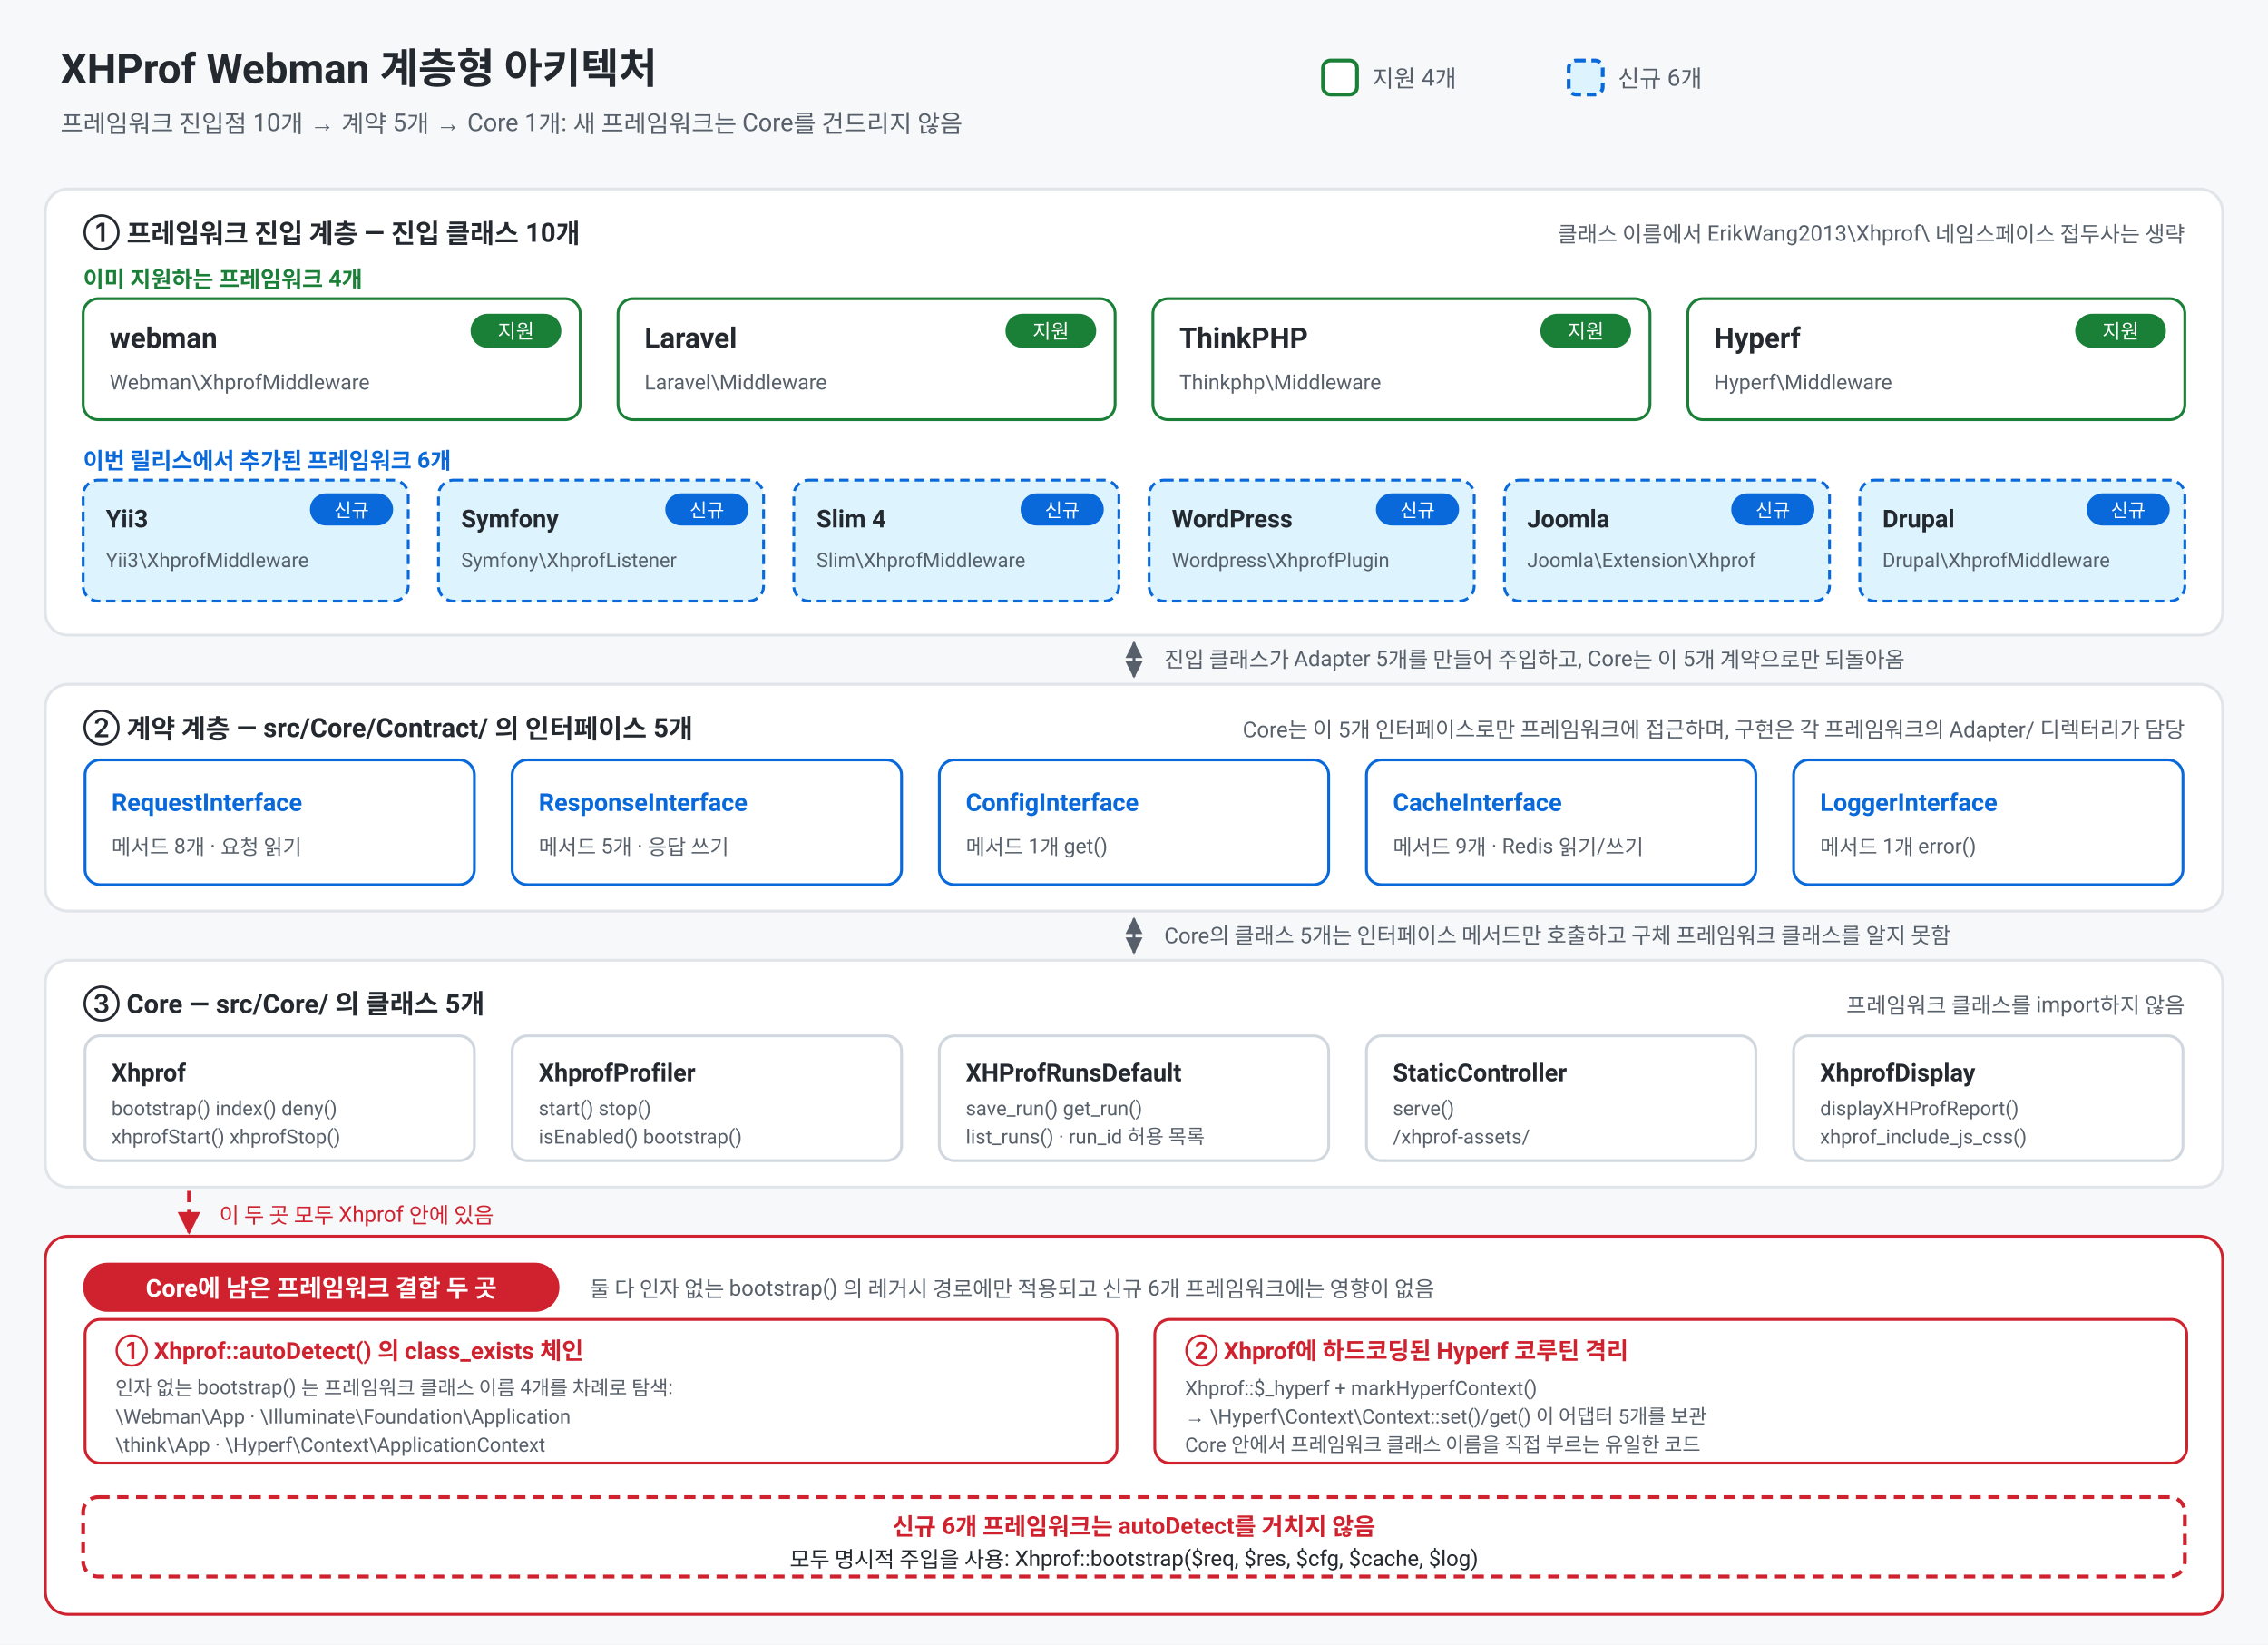
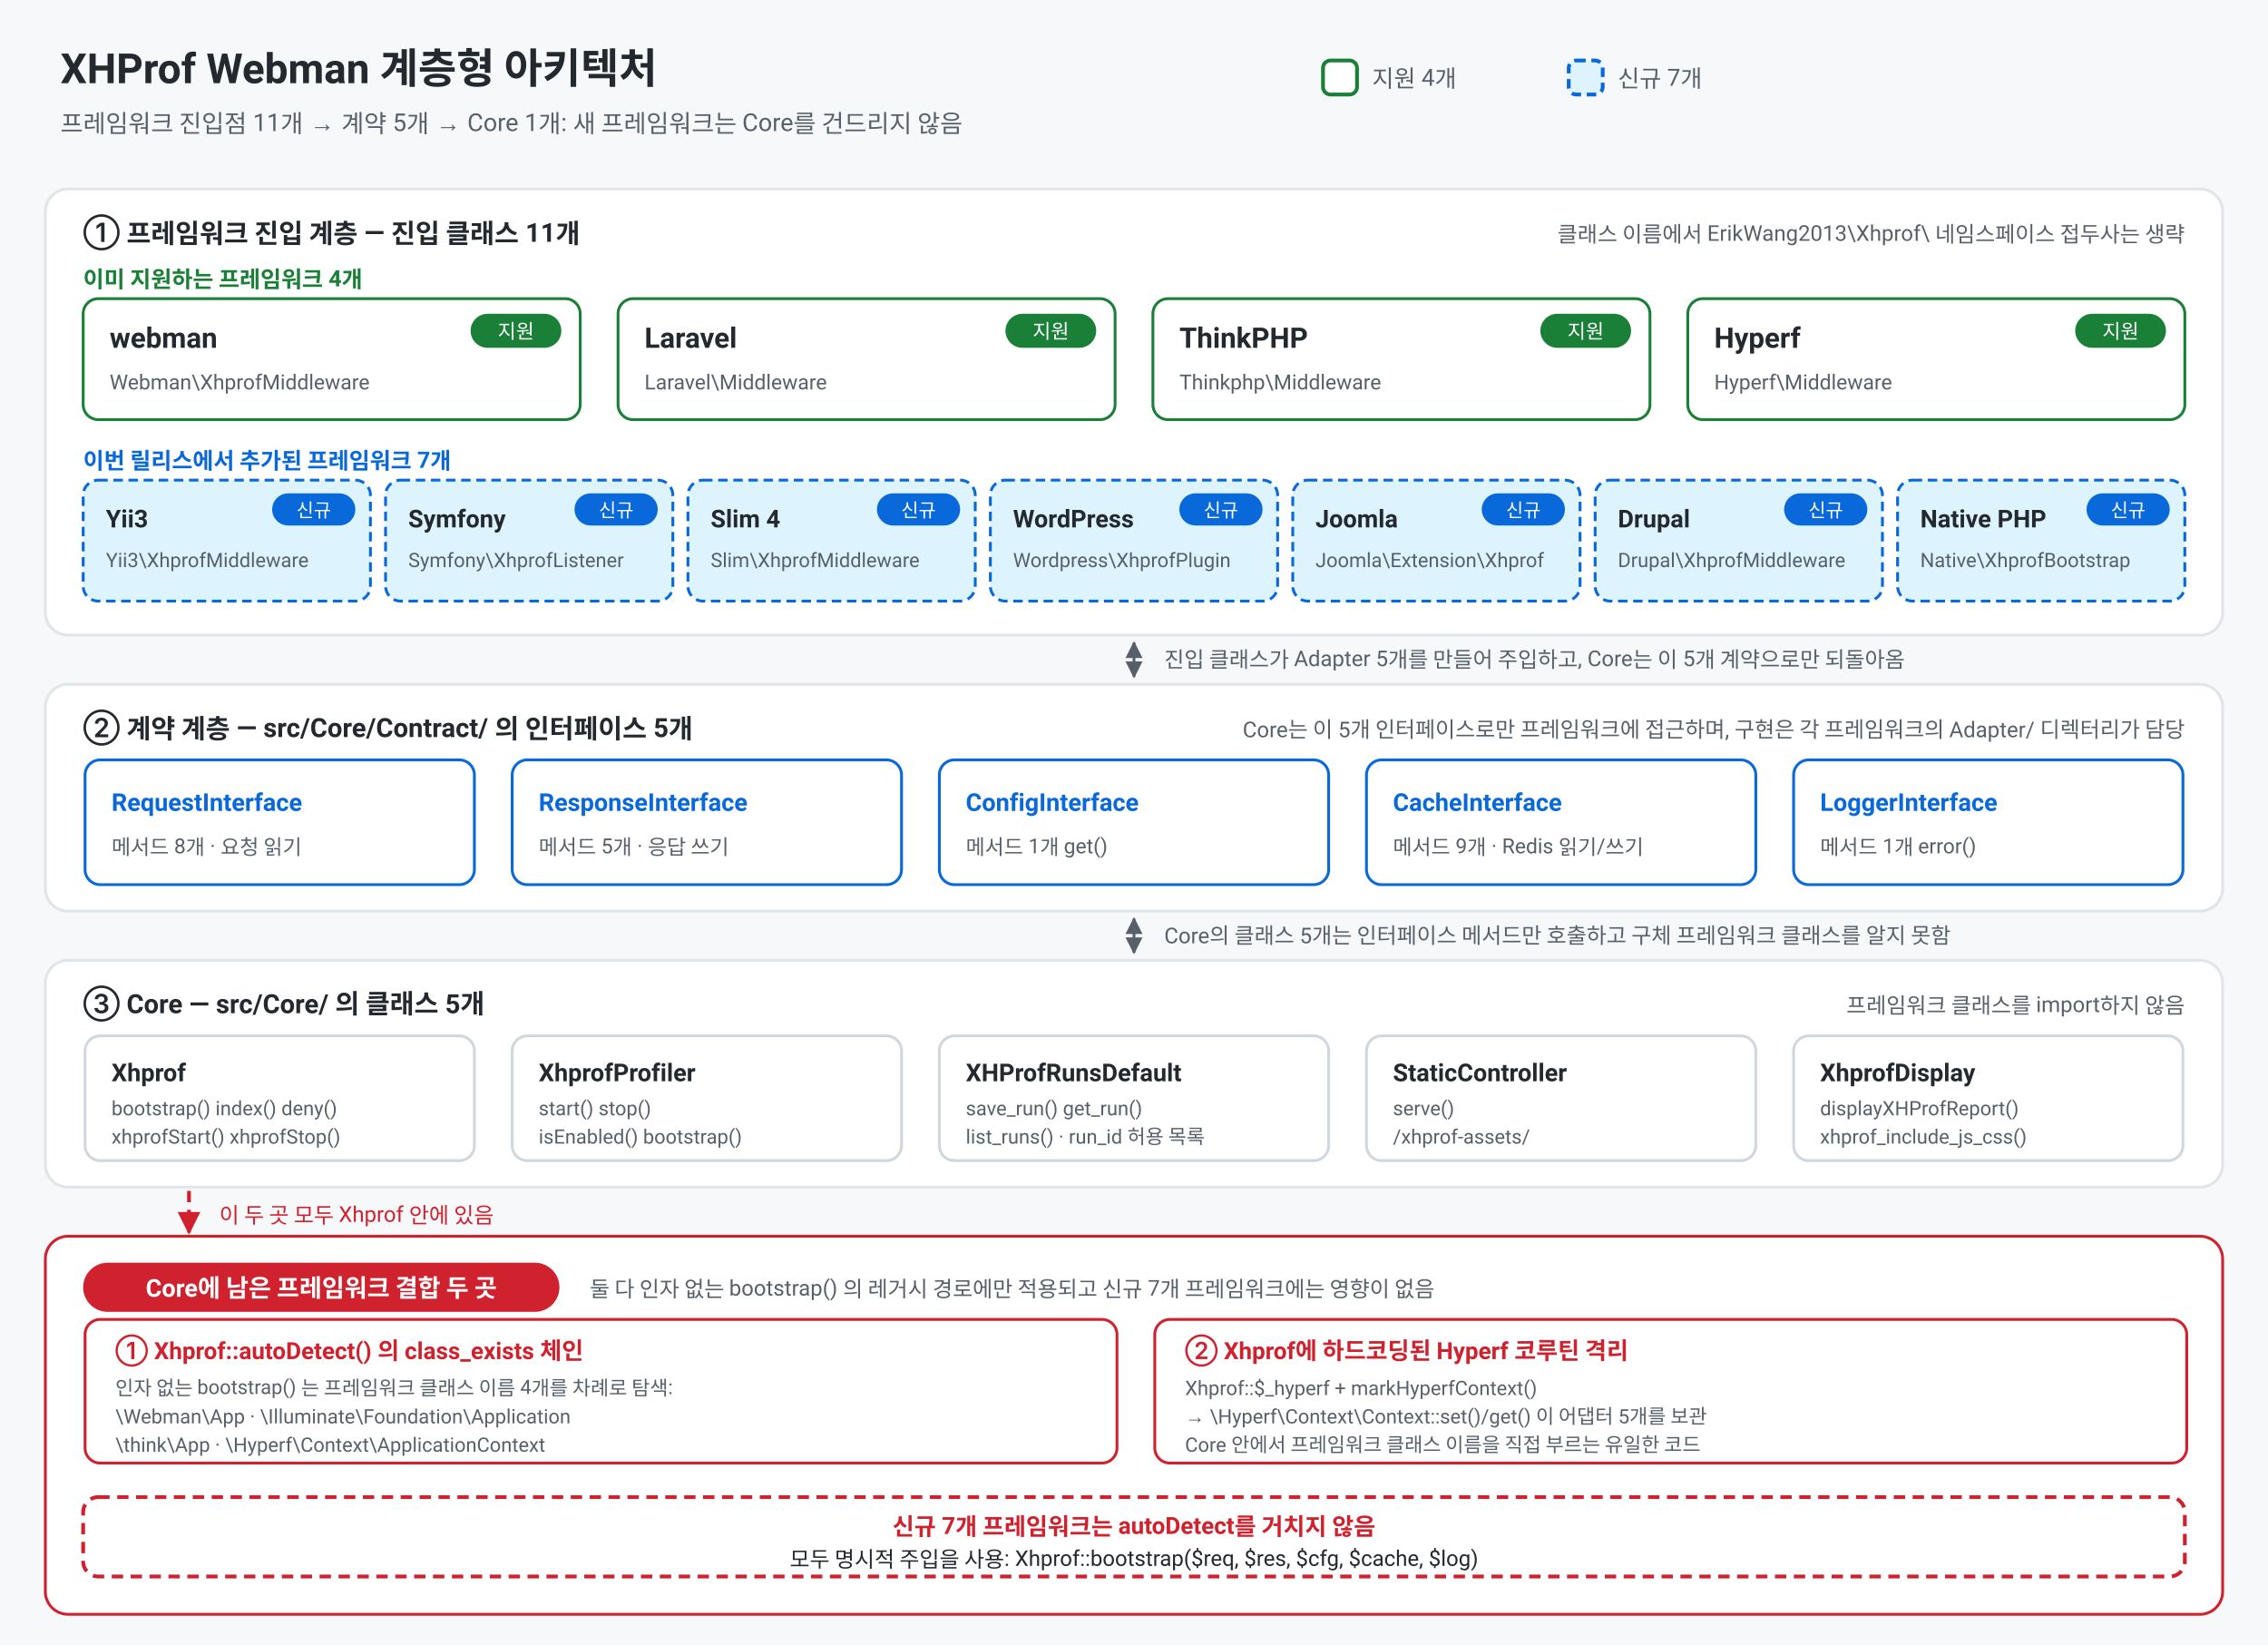
<svg xmlns="http://www.w3.org/2000/svg" viewBox="0 0 1200 870" width="1200" height="870" role="img" font-family="-apple-system, BlinkMacSystemFont, &quot;Segoe UI&quot;, Roboto, &quot;Helvetica Neue&quot;, Arial, &quot;Noto Sans SC&quot;, &quot;PingFang SC&quot;, &quot;Microsoft YaHei&quot;, sans-serif">
  <defs>
    <marker id="arrow" viewBox="0 0 10 10" refX="9" refY="5" markerWidth="6" markerHeight="6" orient="auto-start-reverse">
      <path d="M0,0 L10,5 L0,10 z" fill="#57606a" />
    </marker>
    <marker id="arrow-red" viewBox="0 0 10 10" refX="9" refY="5" markerWidth="6" markerHeight="6" orient="auto-start-reverse">
      <path d="M0,0 L10,5 L0,10 z" fill="#cf222e" />
    </marker>
  </defs>
  <rect x="0" y="0" width="1200" height="870" fill="#f6f8fa" />
  <text x="32" y="44" font-size="22" font-weight="700" fill="#24292f">XHProf Webman 계층형 아키텍처</text>
-   <text x="32" y="70" font-size="13" fill="#57606a">프레임워크 진입점 10개 → 계약 5개 → Core 1개: 새 프레임워크는 Core를 건드리지 않음</text>
+   <text x="32" y="70" font-size="13" fill="#57606a">프레임워크 진입점 11개 → 계약 5개 → Core 1개: 새 프레임워크는 Core를 건드리지 않음</text>
  <rect x="700" y="32" width="18" height="18" rx="4" fill="#ffffff" stroke="#1a7f37" stroke-width="2" />
  <text x="726" y="46" font-size="12.5" fill="#57606a">지원 4개</text>
  <rect x="830" y="32" width="18" height="18" rx="4" fill="#ddf4ff" stroke="#0969da" stroke-width="2" stroke-dasharray="5 3" />
-   <text x="856" y="46" font-size="12.5" fill="#57606a">신규 6개</text>
+   <text x="856" y="46" font-size="12.5" fill="#57606a">신규 7개</text>
  <rect x="24" y="100" width="1152" height="236" rx="12" fill="#ffffff" stroke="#e1e4e8" stroke-width="1.5" />
-   <text x="44" y="128" font-size="14" font-weight="600" fill="#24292f">① 프레임워크 진입 계층 — 진입 클래스 10개</text>
+   <text x="44" y="128" font-size="14" font-weight="600" fill="#24292f">① 프레임워크 진입 계층 — 진입 클래스 11개</text>
  <text x="1156" y="128" font-size="11.5" fill="#57606a" text-anchor="end">클래스 이름에서 ErikWang2013\Xhprof\ 네임스페이스 접두사는 생략</text>
  <text x="44" y="152" font-size="12" font-weight="600" fill="#1a7f37">이미 지원하는 프레임워크 4개</text>
  <rect x="44" y="158" width="263" height="64" rx="8" fill="#ffffff" stroke="#1a7f37" stroke-width="1.5" />
  <text x="58" y="184" font-size="15" font-weight="600" fill="#24292f">webman</text>
  <text x="58" y="206" font-size="11" fill="#57606a">Webman\XhprofMiddleware</text>
  <rect x="249" y="166" width="48" height="18" rx="9" fill="#1a7f37" />
  <text x="273" y="179" font-size="10.5" fill="#ffffff" text-anchor="middle">지원</text>
  <rect x="327" y="158" width="263" height="64" rx="8" fill="#ffffff" stroke="#1a7f37" stroke-width="1.5" />
  <text x="341" y="184" font-size="15" font-weight="600" fill="#24292f">Laravel</text>
  <text x="341" y="206" font-size="11" fill="#57606a">Laravel\Middleware</text>
  <rect x="532" y="166" width="48" height="18" rx="9" fill="#1a7f37" />
  <text x="556" y="179" font-size="10.5" fill="#ffffff" text-anchor="middle">지원</text>
  <rect x="610" y="158" width="263" height="64" rx="8" fill="#ffffff" stroke="#1a7f37" stroke-width="1.5" />
  <text x="624" y="184" font-size="15" font-weight="600" fill="#24292f">ThinkPHP</text>
  <text x="624" y="206" font-size="11" fill="#57606a">Thinkphp\Middleware</text>
  <rect x="815" y="166" width="48" height="18" rx="9" fill="#1a7f37" />
  <text x="839" y="179" font-size="10.5" fill="#ffffff" text-anchor="middle">지원</text>
  <rect x="893" y="158" width="263" height="64" rx="8" fill="#ffffff" stroke="#1a7f37" stroke-width="1.5" />
  <text x="907" y="184" font-size="15" font-weight="600" fill="#24292f">Hyperf</text>
  <text x="907" y="206" font-size="11" fill="#57606a">Hyperf\Middleware</text>
  <rect x="1098" y="166" width="48" height="18" rx="9" fill="#1a7f37" />
  <text x="1122" y="179" font-size="10.5" fill="#ffffff" text-anchor="middle">지원</text>
-   <text x="44" y="248" font-size="12" font-weight="600" fill="#0969da">이번 릴리스에서 추가된 프레임워크 6개</text>
-   <rect x="44" y="254" width="172" height="64" rx="8" fill="#ddf4ff" stroke="#0969da" stroke-width="1.5" stroke-dasharray="5 3" />
+   <text x="44" y="248" font-size="12" font-weight="600" fill="#0969da">이번 릴리스에서 추가된 프레임워크 7개</text>
+   <rect x="44" y="254" width="152" height="64" rx="8" fill="#ddf4ff" stroke="#0969da" stroke-width="1.5" stroke-dasharray="5 3" />
  <text x="56" y="279" font-size="13" font-weight="600" fill="#24292f">Yii3</text>
  <text x="56" y="300" font-size="10.5" fill="#57606a">Yii3\XhprofMiddleware</text>
-   <rect x="164" y="261" width="44" height="17" rx="8.5" fill="#0969da" />
-   <text x="186" y="273.5" font-size="10" fill="#ffffff" text-anchor="middle">신규</text>
-   <rect x="232" y="254" width="172" height="64" rx="8" fill="#ddf4ff" stroke="#0969da" stroke-width="1.5" stroke-dasharray="5 3" />
-   <text x="244" y="279" font-size="13" font-weight="600" fill="#24292f">Symfony</text>
-   <text x="244" y="300" font-size="10.5" fill="#57606a">Symfony\XhprofListener</text>
-   <rect x="352" y="261" width="44" height="17" rx="8.5" fill="#0969da" />
-   <text x="374" y="273.5" font-size="10" fill="#ffffff" text-anchor="middle">신규</text>
-   <rect x="420" y="254" width="172" height="64" rx="8" fill="#ddf4ff" stroke="#0969da" stroke-width="1.5" stroke-dasharray="5 3" />
-   <text x="432" y="279" font-size="13" font-weight="600" fill="#24292f">Slim 4</text>
-   <text x="432" y="300" font-size="10.5" fill="#57606a">Slim\XhprofMiddleware</text>
-   <rect x="540" y="261" width="44" height="17" rx="8.5" fill="#0969da" />
-   <text x="562" y="273.5" font-size="10" fill="#ffffff" text-anchor="middle">신규</text>
-   <rect x="608" y="254" width="172" height="64" rx="8" fill="#ddf4ff" stroke="#0969da" stroke-width="1.5" stroke-dasharray="5 3" />
-   <text x="620" y="279" font-size="13" font-weight="600" fill="#24292f">WordPress</text>
-   <text x="620" y="300" font-size="10.5" fill="#57606a">Wordpress\XhprofPlugin</text>
-   <rect x="728" y="261" width="44" height="17" rx="8.5" fill="#0969da" />
-   <text x="750" y="273.5" font-size="10" fill="#ffffff" text-anchor="middle">신규</text>
-   <rect x="796" y="254" width="172" height="64" rx="8" fill="#ddf4ff" stroke="#0969da" stroke-width="1.5" stroke-dasharray="5 3" />
-   <text x="808" y="279" font-size="13" font-weight="600" fill="#24292f">Joomla</text>
-   <text x="808" y="300" font-size="10.5" fill="#57606a">Joomla\Extension\Xhprof</text>
-   <rect x="916" y="261" width="44" height="17" rx="8.5" fill="#0969da" />
-   <text x="938" y="273.5" font-size="10" fill="#ffffff" text-anchor="middle">신규</text>
-   <rect x="984" y="254" width="172" height="64" rx="8" fill="#ddf4ff" stroke="#0969da" stroke-width="1.5" stroke-dasharray="5 3" />
-   <text x="996" y="279" font-size="13" font-weight="600" fill="#24292f">Drupal</text>
-   <text x="996" y="300" font-size="10.5" fill="#57606a">Drupal\XhprofMiddleware</text>
-   <rect x="1104" y="261" width="44" height="17" rx="8.5" fill="#0969da" />
-   <text x="1126" y="273.5" font-size="10" fill="#ffffff" text-anchor="middle">신규</text>
+   <rect x="144" y="261" width="44" height="17" rx="8.5" fill="#0969da" />
+   <text x="166" y="273.5" font-size="10" fill="#ffffff" text-anchor="middle">신규</text>
+   <rect x="204" y="254" width="152" height="64" rx="8" fill="#ddf4ff" stroke="#0969da" stroke-width="1.5" stroke-dasharray="5 3" />
+   <text x="216" y="279" font-size="13" font-weight="600" fill="#24292f">Symfony</text>
+   <text x="216" y="300" font-size="10.5" fill="#57606a">Symfony\XhprofListener</text>
+   <rect x="304" y="261" width="44" height="17" rx="8.5" fill="#0969da" />
+   <text x="326" y="273.5" font-size="10" fill="#ffffff" text-anchor="middle">신규</text>
+   <rect x="364" y="254" width="152" height="64" rx="8" fill="#ddf4ff" stroke="#0969da" stroke-width="1.5" stroke-dasharray="5 3" />
+   <text x="376" y="279" font-size="13" font-weight="600" fill="#24292f">Slim 4</text>
+   <text x="376" y="300" font-size="10.5" fill="#57606a">Slim\XhprofMiddleware</text>
+   <rect x="464" y="261" width="44" height="17" rx="8.5" fill="#0969da" />
+   <text x="486" y="273.5" font-size="10" fill="#ffffff" text-anchor="middle">신규</text>
+   <rect x="524" y="254" width="152" height="64" rx="8" fill="#ddf4ff" stroke="#0969da" stroke-width="1.5" stroke-dasharray="5 3" />
+   <text x="536" y="279" font-size="13" font-weight="600" fill="#24292f">WordPress</text>
+   <text x="536" y="300" font-size="10.5" fill="#57606a">Wordpress\XhprofPlugin</text>
+   <rect x="624" y="261" width="44" height="17" rx="8.5" fill="#0969da" />
+   <text x="646" y="273.5" font-size="10" fill="#ffffff" text-anchor="middle">신규</text>
+   <rect x="684" y="254" width="152" height="64" rx="8" fill="#ddf4ff" stroke="#0969da" stroke-width="1.5" stroke-dasharray="5 3" />
+   <text x="696" y="279" font-size="13" font-weight="600" fill="#24292f">Joomla</text>
+   <text x="696" y="300" font-size="10.5" fill="#57606a">Joomla\Extension\Xhprof</text>
+   <rect x="784" y="261" width="44" height="17" rx="8.5" fill="#0969da" />
+   <text x="806" y="273.5" font-size="10" fill="#ffffff" text-anchor="middle">신규</text>
+   <rect x="844" y="254" width="152" height="64" rx="8" fill="#ddf4ff" stroke="#0969da" stroke-width="1.5" stroke-dasharray="5 3" />
+   <text x="856" y="279" font-size="13" font-weight="600" fill="#24292f">Drupal</text>
+   <text x="856" y="300" font-size="10.5" fill="#57606a">Drupal\XhprofMiddleware</text>
+   <rect x="944" y="261" width="44" height="17" rx="8.5" fill="#0969da" />
+   <text x="966" y="273.5" font-size="10" fill="#ffffff" text-anchor="middle">신규</text>
  <line x1="600" y1="340" x2="600" y2="358" stroke="#57606a" stroke-width="1.5" marker-start="url(#arrow)" marker-end="url(#arrow)" />
  <text x="616" y="353" font-size="11.5" fill="#57606a">진입 클래스가 Adapter 5개를 만들어 주입하고, Core는 이 5개 계약으로만 되돌아옴</text>
  <rect x="24" y="362" width="1152" height="120" rx="12" fill="#ffffff" stroke="#e1e4e8" stroke-width="1.5" />
  <text x="44" y="390" font-size="14" font-weight="600" fill="#24292f">② 계약 계층 — src/Core/Contract/ 의 인터페이스 5개</text>
  <text x="1156" y="390" font-size="11.5" fill="#57606a" text-anchor="end">Core는 이 5개 인터페이스로만 프레임워크에 접근하며, 구현은 각 프레임워크의 Adapter/ 디렉터리가 담당</text>
  <rect x="45" y="402" width="206" height="66" rx="8" fill="#ffffff" stroke="#0969da" stroke-width="1.5" />
  <text x="59" y="429" font-size="13" font-weight="600" fill="#0969da">RequestInterface</text>
  <text x="59" y="452" font-size="11" fill="#57606a">메서드 8개 · 요청 읽기</text>
  <rect x="271" y="402" width="206" height="66" rx="8" fill="#ffffff" stroke="#0969da" stroke-width="1.5" />
  <text x="285" y="429" font-size="13" font-weight="600" fill="#0969da">ResponseInterface</text>
  <text x="285" y="452" font-size="11" fill="#57606a">메서드 5개 · 응답 쓰기</text>
  <rect x="497" y="402" width="206" height="66" rx="8" fill="#ffffff" stroke="#0969da" stroke-width="1.5" />
  <text x="511" y="429" font-size="13" font-weight="600" fill="#0969da">ConfigInterface</text>
  <text x="511" y="452" font-size="11" fill="#57606a">메서드 1개 get()</text>
  <rect x="723" y="402" width="206" height="66" rx="8" fill="#ffffff" stroke="#0969da" stroke-width="1.5" />
  <text x="737" y="429" font-size="13" font-weight="600" fill="#0969da">CacheInterface</text>
  <text x="737" y="452" font-size="11" fill="#57606a">메서드 9개 · Redis 읽기/쓰기</text>
  <rect x="949" y="402" width="206" height="66" rx="8" fill="#ffffff" stroke="#0969da" stroke-width="1.5" />
  <text x="963" y="429" font-size="13" font-weight="600" fill="#0969da">LoggerInterface</text>
  <text x="963" y="452" font-size="11" fill="#57606a">메서드 1개 error()</text>
  <line x1="600" y1="486" x2="600" y2="504" stroke="#57606a" stroke-width="1.5" marker-start="url(#arrow)" marker-end="url(#arrow)" />
  <text x="616" y="499" font-size="11.5" fill="#57606a">Core의 클래스 5개는 인터페이스 메서드만 호출하고 구체 프레임워크 클래스를 알지 못함</text>
  <rect x="24" y="508" width="1152" height="120" rx="12" fill="#ffffff" stroke="#e1e4e8" stroke-width="1.5" />
  <text x="44" y="536" font-size="14" font-weight="600" fill="#24292f">③ Core — src/Core/ 의 클래스 5개</text>
  <text x="1156" y="536" font-size="11.5" fill="#57606a" text-anchor="end">프레임워크 클래스를 import하지 않음</text>
  <rect x="45" y="548" width="206" height="66" rx="8" fill="#ffffff" stroke="#d0d7de" stroke-width="1.5" />
  <text x="59" y="572" font-size="13" font-weight="600" fill="#24292f">Xhprof</text>
  <text x="59" y="590" font-size="10.5" fill="#57606a">bootstrap() index() deny()</text>
  <text x="59" y="605" font-size="10.5" fill="#57606a">xhprofStart() xhprofStop()</text>
  <rect x="271" y="548" width="206" height="66" rx="8" fill="#ffffff" stroke="#d0d7de" stroke-width="1.5" />
  <text x="285" y="572" font-size="13" font-weight="600" fill="#24292f">XhprofProfiler</text>
  <text x="285" y="590" font-size="10.5" fill="#57606a">start() stop()</text>
  <text x="285" y="605" font-size="10.5" fill="#57606a">isEnabled() bootstrap()</text>
  <rect x="497" y="548" width="206" height="66" rx="8" fill="#ffffff" stroke="#d0d7de" stroke-width="1.5" />
  <text x="511" y="572" font-size="13" font-weight="600" fill="#24292f">XHProfRunsDefault</text>
  <text x="511" y="590" font-size="10.5" fill="#57606a">save_run() get_run()</text>
  <text x="511" y="605" font-size="10.5" fill="#57606a">list_runs() · run_id 허용 목록</text>
  <rect x="723" y="548" width="206" height="66" rx="8" fill="#ffffff" stroke="#d0d7de" stroke-width="1.5" />
  <text x="737" y="572" font-size="13" font-weight="600" fill="#24292f">StaticController</text>
  <text x="737" y="590" font-size="10.5" fill="#57606a">serve()</text>
  <text x="737" y="605" font-size="10.5" fill="#57606a">/xhprof-assets/</text>
  <rect x="949" y="548" width="206" height="66" rx="8" fill="#ffffff" stroke="#d0d7de" stroke-width="1.5" />
  <text x="963" y="572" font-size="13" font-weight="600" fill="#24292f">XhprofDisplay</text>
  <text x="963" y="590" font-size="10.5" fill="#57606a">displayXHProfReport()</text>
  <text x="963" y="605" font-size="10.5" fill="#57606a">xhprof_include_js_css()</text>
  <line x1="100" y1="630" x2="100" y2="652" stroke="#cf222e" stroke-width="2" stroke-dasharray="6 4" marker-end="url(#arrow-red)" />
  <text x="116" y="647" font-size="11.5" fill="#cf222e">이 두 곳 모두 Xhprof 안에 있음</text>
  <rect x="24" y="654" width="1152" height="200" rx="12" fill="#ffffff" stroke="#cf222e" stroke-width="1.5" />
  <rect x="44" y="668" width="252" height="26" rx="13" fill="#cf222e" />
  <text x="170" y="686" font-size="13" font-weight="600" fill="#ffffff" text-anchor="middle">Core에 남은 프레임워크 결합 두 곳</text>
-   <text x="312" y="686" font-size="11.5" fill="#57606a">둘 다 인자 없는 bootstrap() 의 레거시 경로에만 적용되고 신규 6개 프레임워크에는 영향이 없음</text>
+   <text x="312" y="686" font-size="11.5" fill="#57606a">둘 다 인자 없는 bootstrap() 의 레거시 경로에만 적용되고 신규 7개 프레임워크에는 영향이 없음</text>
  <rect x="45" y="698" width="546" height="76" rx="8" fill="#ffffff" stroke="#cf222e" stroke-width="1.5" />
  <text x="61" y="719" font-size="12.5" font-weight="600" fill="#cf222e">① Xhprof::autoDetect() 의 class_exists 체인</text>
  <text x="61" y="738" font-size="10.5" fill="#57606a">인자 없는 bootstrap() 는 프레임워크 클래스 이름 4개를 차례로 탐색:</text>
  <text x="61" y="753" font-size="10.5" fill="#57606a">\Webman\App · \Illuminate\Foundation\Application</text>
  <text x="61" y="768" font-size="10.5" fill="#57606a">\think\App · \Hyperf\Context\ApplicationContext</text>
  <rect x="611" y="698" width="546" height="76" rx="8" fill="#ffffff" stroke="#cf222e" stroke-width="1.5" />
  <text x="627" y="719" font-size="12.5" font-weight="600" fill="#cf222e">② Xhprof에 하드코딩된 Hyperf 코루틴 격리</text>
  <text x="627" y="738" font-size="10.5" fill="#57606a">Xhprof::$_hyperf + markHyperfContext()</text>
  <text x="627" y="753" font-size="10.5" fill="#57606a">→ \Hyperf\Context\Context::set()/get() 이 어댑터 5개를 보관</text>
  <text x="627" y="768" font-size="10.5" fill="#57606a">Core 안에서 프레임워크 클래스 이름을 직접 부르는 유일한 코드</text>
  <rect x="44" y="792" width="1112" height="42" rx="8" fill="#ffffff" stroke="#cf222e" stroke-width="2" stroke-dasharray="6 4" />
-   <text x="600" y="812" font-size="12.5" font-weight="600" fill="#cf222e" text-anchor="middle">신규 6개 프레임워크는 autoDetect를 거치지 않음</text>
+   <text x="600" y="812" font-size="12.5" font-weight="600" fill="#cf222e" text-anchor="middle">신규 7개 프레임워크는 autoDetect를 거치지 않음</text>
  <text x="600" y="829" font-size="11.5" fill="#24292f" text-anchor="middle">모두 명시적 주입을 사용: Xhprof::bootstrap($req, $res, $cfg, $cache, $log)</text>
+   <rect x="1004" y="254" width="152" height="64" rx="8" fill="#ddf4ff" stroke="#0969da" stroke-width="1.5" stroke-dasharray="5 3" />
+   <text x="1016" y="279" font-size="13" font-weight="600" fill="#24292f">Native PHP</text>
+   <text x="1016" y="300" font-size="10.5" fill="#57606a">Native\XhprofBootstrap</text>
+   <rect x="1104" y="261" width="44" height="17" rx="8.5" fill="#0969da" />
+   <text x="1126" y="273.5" font-size="10" fill="#ffffff" text-anchor="middle">신규</text>
</svg>
